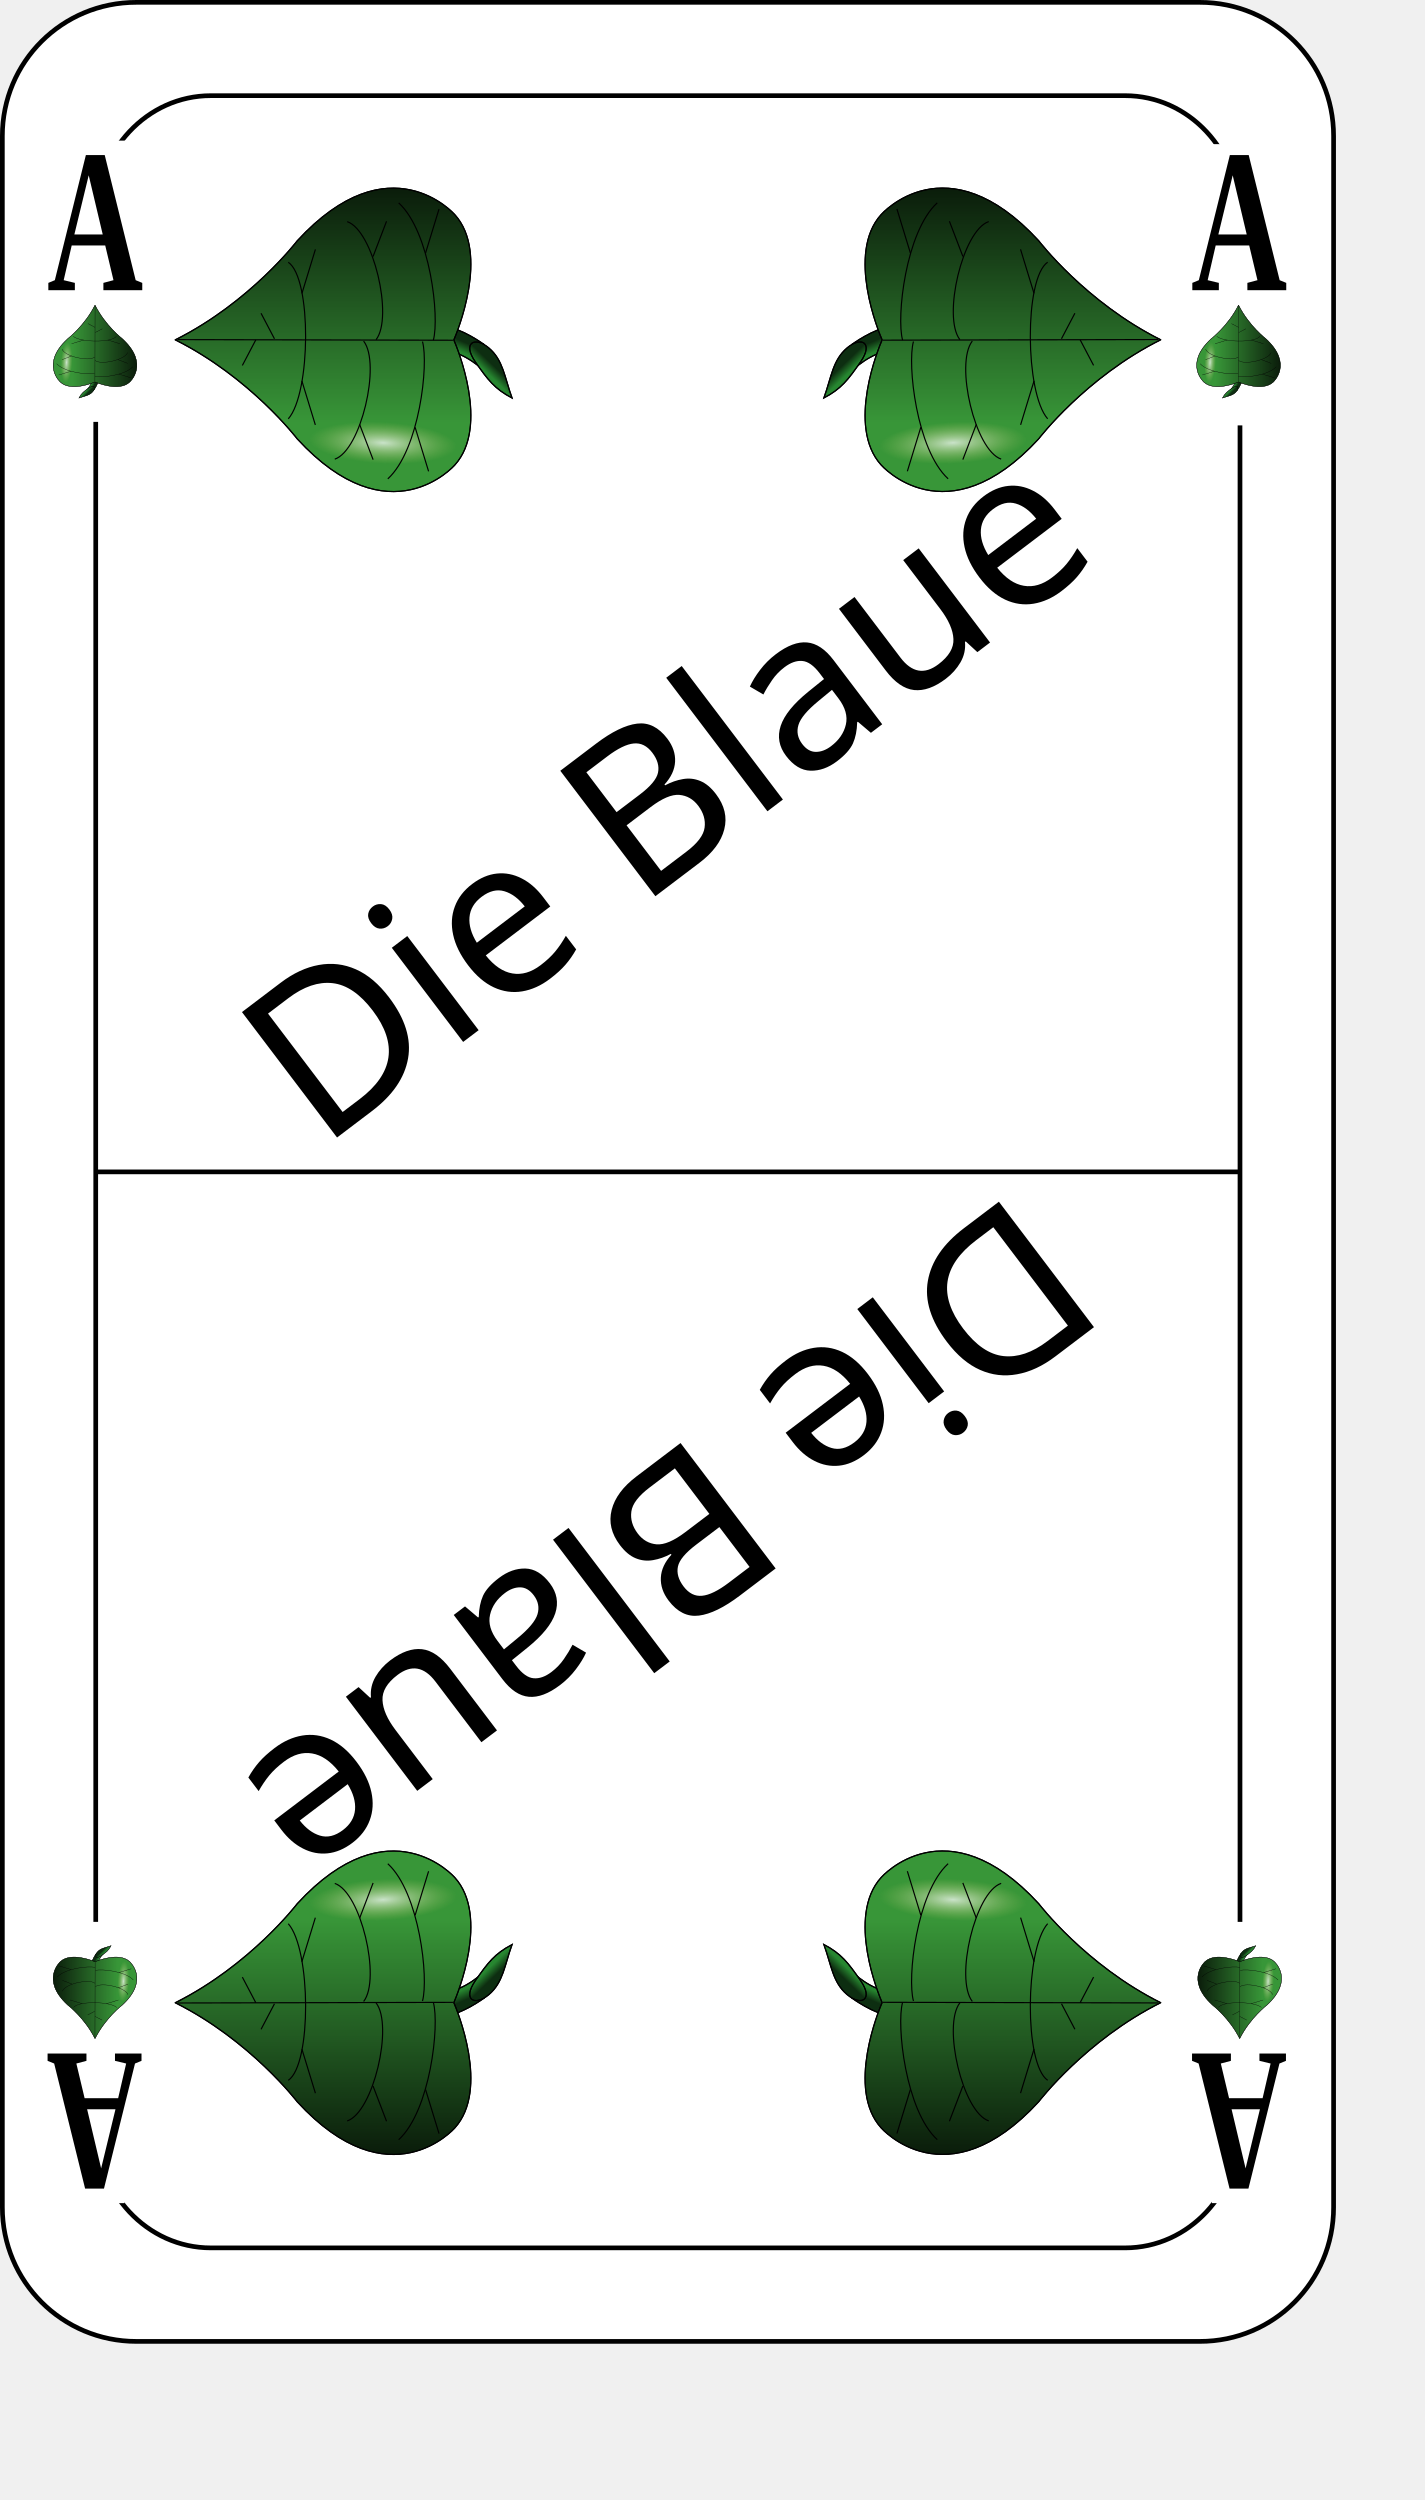
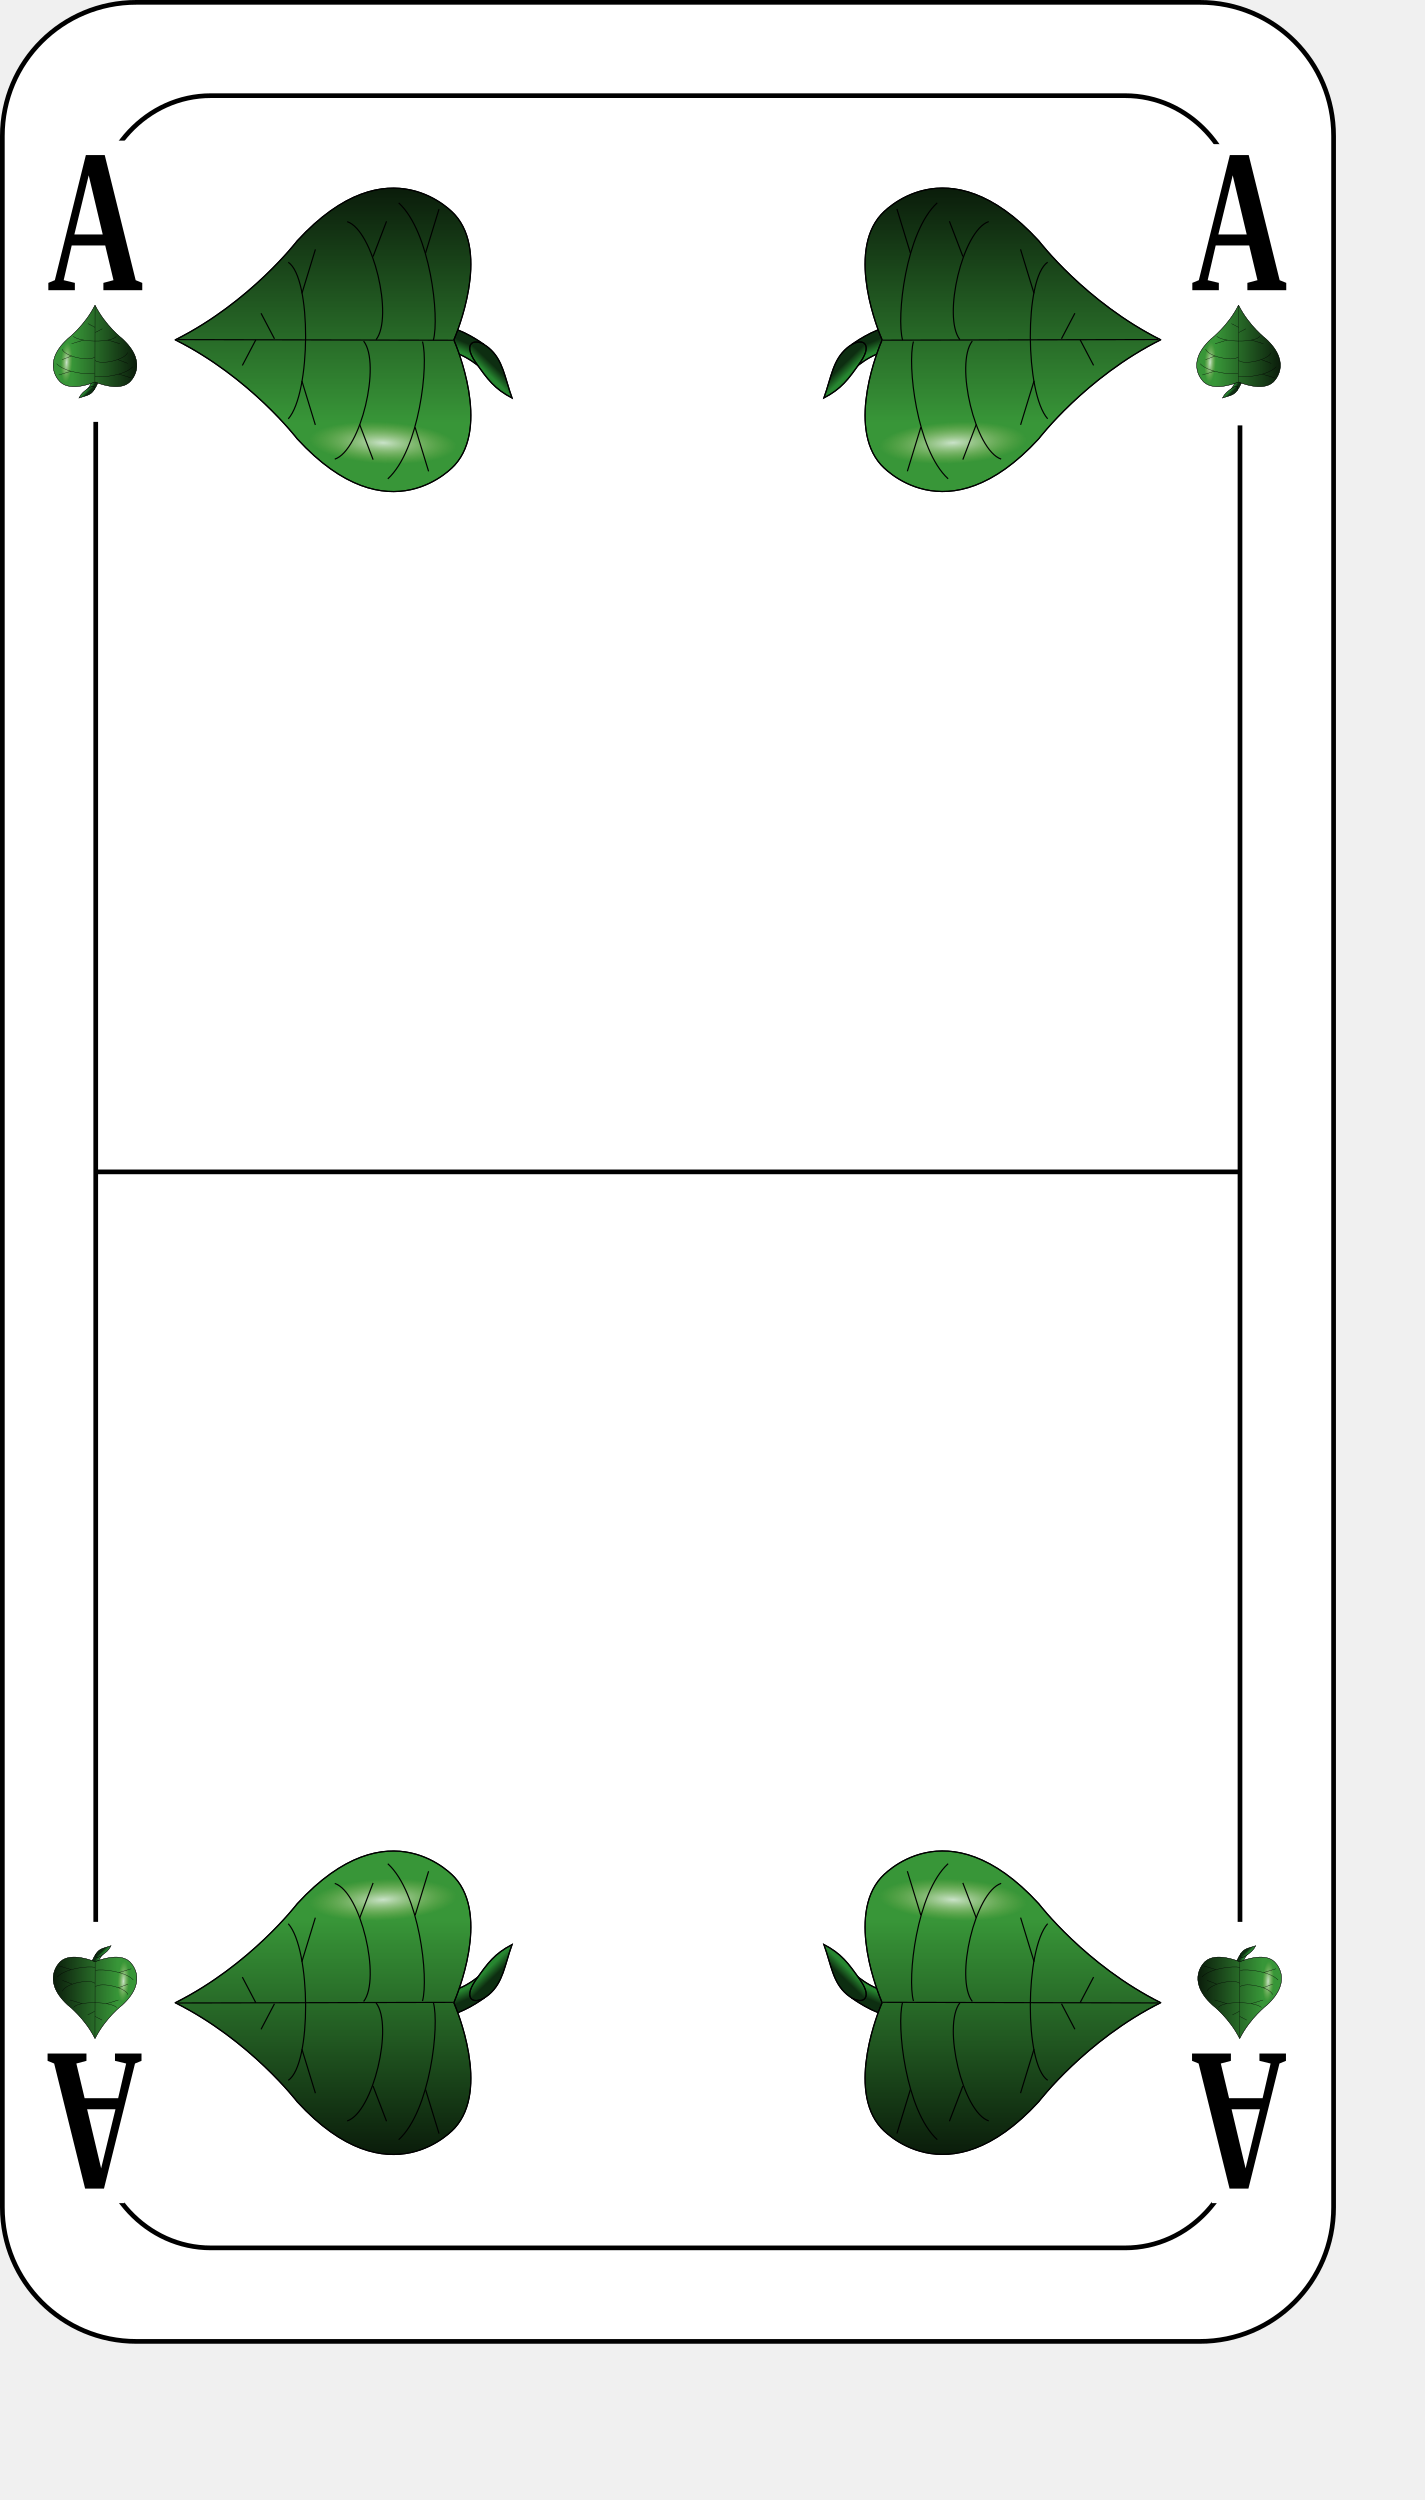
<svg xmlns="http://www.w3.org/2000/svg" xmlns:xlink="http://www.w3.org/1999/xlink" width="5.7cm" height="10cm" id="svg2">
  <defs id="defs4">
    <linearGradient id="linearGradient16364">
      <stop id="stop16366" offset="0" style="stop-color:#ffffff;stop-opacity:0.731;" />
      <stop id="stop16368" offset="1" style="stop-color:#bcc863;stop-opacity:0;" />
    </linearGradient>
    <linearGradient gradientUnits="userSpaceOnUse" y2="51.436" x2="29.235" y1="51.436" x1="115.75" id="linearGradient17187" xlink:href="#linearGradient17181" />
    <linearGradient id="linearGradient17181">
      <stop id="stop17183" offset="0" style="stop-color:#000000;stop-opacity:1;" />
      <stop id="stop17185" offset="1" style="stop-color:#000000;stop-opacity:0;" />
    </linearGradient>
    <linearGradient gradientTransform="translate(-11.54497,-5.551373)" gradientUnits="userSpaceOnUse" y2="101.708" x2="56.564" y1="103.703" x1="58.633" id="linearGradient3046" xlink:href="#linearGradient3001" />
    <linearGradient id="linearGradient3001">
      <stop id="stop3003" offset="0" style="stop-color:#000000;stop-opacity:0.653;" />
      <stop id="stop3005" offset="1" style="stop-color:#000000;stop-opacity:0;" />
    </linearGradient>
    <linearGradient gradientTransform="translate(-15.03161,-1.230915)" gradientUnits="userSpaceOnUse" y2="90.734" x2="65.342" y1="91.956" x1="68.162" id="linearGradient3038" xlink:href="#linearGradient3001" />
    <radialGradient xlink:href="#linearGradient16364" id="radialGradient7649" gradientUnits="userSpaceOnUse" cx="24.028" cy="24.52" fx="24.028" fy="24.52" r="7.799" />
  </defs>
  <g id="layer1">
    <rect style="opacity:1;fill:#ffffff;fill-opacity:1;fill-rule:evenodd;stroke:#000000;stroke-width:0.709;stroke-linecap:butt;stroke-linejoin:round;stroke-miterlimit:4;stroke-dasharray:none;stroke-dashoffset:0;stroke-opacity:1" id="rect1600" width="180.92" height="332.977" x="10.524" y="10.677" />
    <path style="fill:none;fill-opacity:0.75;fill-rule:evenodd;stroke:#000000;stroke-width:0.709;stroke-linecap:butt;stroke-linejoin:miter;stroke-miterlimit:4;stroke-dasharray:none;stroke-opacity:1" d="M 14.676,177.165 L 187.292,177.165" id="path13403" />
    <path style="fill:#ffffff;fill-opacity:1;stroke:#000000;stroke-width:0.71;stroke-miterlimit:4;stroke-dasharray:none;stroke-opacity:1" d="M 20.609,0.355 C 9.398,0.355 0.355,9.358 0.355,20.562 L 0.355,333.707 C 0.355,344.911 9.399,353.976 20.609,353.976 L 181.391,353.976 C 192.601,353.976 201.614,344.911 201.614,333.707 L 201.614,20.562 C 201.614,9.358 192.601,0.355 181.391,0.355 L 20.609,0.355 z M 31.879,14.463 L 170.09,14.463 C 179.726,14.463 187.464,22.765 187.464,33.074 L 187.464,321.226 C 187.464,331.535 179.726,339.837 170.09,339.837 L 31.879,339.837 C 22.243,339.837 14.473,331.535 14.473,321.226 L 14.473,33.074 C 14.473,22.765 22.243,14.463 31.879,14.463 z " id="path2586" />
    <rect style="opacity:1;fill:#ffffff;fill-opacity:1;fill-rule:evenodd;stroke:none;stroke-width:0.354;stroke-linecap:butt;stroke-linejoin:round;stroke-miterlimit:4;stroke-dasharray:none;stroke-dashoffset:0;stroke-opacity:1" id="rect10676" width="7.384" height="42.52" x="11.792" y="21.26" />
    <text xml:space="preserve" style="font-size:24.976px;font-style:normal;font-variant:normal;font-weight:bold;font-stretch:normal;text-align:start;line-height:125%;writing-mode:lr-tb;text-anchor:start;fill:#000000;fill-opacity:1;stroke:none;stroke-width:1px;stroke-linecap:butt;stroke-linejoin:miter;stroke-opacity:1;font-family:Times New Roman" x="8.805" y="35.406" id="text4099" transform="scale(0.807085,1.239027)">
      <tspan id="tspan4101" x="8.805" y="35.406">A</tspan>
    </text>
    <use x="0" y="0" xlink:href="#rect10676" id="use4103" transform="translate(170.7122,0.531494)" width="201.968" height="354.331" />
    <use x="0" y="0" xlink:href="#text4099" id="use4105" transform="translate(172.9488,-1.868741e-4)" width="201.968" height="354.331" />
    <use x="0" y="0" xlink:href="#rect10676" id="use4107" transform="translate(-0.351984,269.2913)" width="201.968" height="354.331" />
    <use x="0" y="0" xlink:href="#rect10676" id="use4109" transform="translate(171.4162,269.2913)" width="201.968" height="354.331" />
    <use x="0" y="0" xlink:href="#text4099" id="use4111" transform="matrix(-1,-1.534146e-17,1.534146e-17,-1,201.7205,354.3241)" width="201.968" height="354.331" />
    <use x="0" y="0" xlink:href="#use4111" id="use4113" transform="translate(-173.0197,-2.389310e-7)" width="201.968" height="354.331" />
    <text xml:space="preserve" style="font-size:33.328px;font-style:normal;font-variant:normal;font-weight:normal;font-stretch:normal;text-align:start;line-height:125%;writing-mode:lr-tb;text-anchor:start;fill:#000000;fill-opacity:1;stroke:none;stroke-width:1px;stroke-linecap:butt;stroke-linejoin:miter;stroke-opacity:1;font-family:Amazone BT" x="-66.511" y="167.829" id="text9839" transform="matrix(0.796918,-0.604087,0.604087,0.796918,0,0)">
-       <tspan x="-66.511" y="167.829" id="tspan1847">Die Blaue</tspan>
+       <tspan x="-66.511" y="167.829" id="tspan1847" />
    </text>
    <use x="0" y="0" xlink:href="#text9839" id="use9843" transform="matrix(-1,1.218018e-15,-1.902533e-15,-1,201.9685,353.6471)" width="201.968" height="354.331" />
    <g id="g7626" transform="translate(-168.4201,9.194399)">
      <path id="path3094" d="M 50.9,84.226 C 50.343,90.481 44.895,95.933 44.895,95.933 L 52.677,96.094 C 52.677,96.094 57.535,89.518 58.117,84.226 L 50.9,84.226 z " style="fill:#278630;fill-opacity:1;fill-rule:evenodd;stroke:#000000;stroke-width:0.354;stroke-linecap:butt;stroke-linejoin:miter;stroke-miterlimit:4;stroke-dasharray:none;stroke-opacity:1;display:inline" />
      <path id="path2932" d="M 50.904,84.236 C 50.347,90.49 44.899,95.943 44.899,95.943 L 52.681,96.103 C 52.681,96.103 57.539,89.528 58.121,84.236 L 50.904,84.236 z " style="fill:url(#linearGradient3038);fill-opacity:1;fill-rule:evenodd;stroke:#000000;stroke-width:0.354;stroke-linecap:butt;stroke-linejoin:miter;stroke-miterlimit:4;stroke-dasharray:none;stroke-opacity:1;display:inline" />
      <path id="rect4610" d="M 54.083,3.437 C 42.829,25.947 24.371,40.036 24.371,40.036 C -5.829,67.797 16.497,87.306 16.497,87.306 C 28.141,97.876 51.886,87.965 54.056,87.032 C 56.163,87.94 80.008,97.891 91.67,87.306 C 91.67,87.306 113.996,67.797 83.796,40.036 C 83.796,40.036 65.338,25.947 54.083,3.437 z " style="fill:#389638;fill-opacity:1;fill-rule:evenodd;stroke:#000000;stroke-width:0.354;stroke-linecap:butt;stroke-linejoin:round;stroke-miterlimit:4;stroke-dasharray:none;stroke-dashoffset:0;stroke-opacity:1" />
      <path transform="matrix(-0.127479,2.831724,-0.800953,1.917812e-2,45.8686,-2.724611)" d="M 31.826 24.52 A 7.799 7.799 0 1 1  16.229,24.52 A 7.799 7.799 0 1 1  31.826 24.52 z" id="path16362" style="opacity:1;fill:url(#radialGradient7649);fill-opacity:1;fill-rule:evenodd;stroke:none;stroke-width:0.235;stroke-linecap:butt;stroke-linejoin:round;stroke-miterlimit:4;stroke-dasharray:none;stroke-dashoffset:0;stroke-opacity:1" />
      <path id="path4596" d="M 30.367,37.343 C 38.076,44.165 72.586,44.404 77.358,37.343" style="fill:none;fill-opacity:0.75;fill-rule:evenodd;stroke:#000000;stroke-width:0.354;stroke-linecap:butt;stroke-linejoin:miter;stroke-miterlimit:4;stroke-dasharray:none;stroke-opacity:1" />
      <path id="path6947" d="M 28.552,45.465 L 41.775,41.422" style="fill:none;fill-opacity:0.75;fill-rule:evenodd;stroke:#000000;stroke-width:0.354;stroke-linecap:butt;stroke-linejoin:miter;stroke-miterlimit:4;stroke-dasharray:none;stroke-opacity:1" />
      <path id="path7685" d="M 81.225,45.485 L 68.003,41.441" style="fill:none;fill-opacity:0.75;fill-rule:evenodd;stroke:#000000;stroke-width:0.354;stroke-linecap:butt;stroke-linejoin:miter;stroke-miterlimit:4;stroke-dasharray:none;stroke-opacity:1" />
      <path id="path9272" d="M 54.061,27.592 L 46.396,23.566" style="fill:none;fill-opacity:0.75;fill-rule:evenodd;stroke:#000000;stroke-width:0.354;stroke-linecap:butt;stroke-linejoin:miter;stroke-miterlimit:4;stroke-dasharray:none;stroke-opacity:1" />
      <path id="path10000" d="M 54.386,33.2 L 62.051,29.175" style="fill:none;fill-opacity:0.75;fill-rule:evenodd;stroke:#000000;stroke-width:0.354;stroke-linecap:butt;stroke-linejoin:miter;stroke-miterlimit:4;stroke-dasharray:none;stroke-opacity:1" />
      <path id="path3100" d="M 36.612,104.496 C 42.867,102.251 48.026,101.823 51.644,97.528 C 55.272,93.218 53.142,89.547 47.496,93.457 C 42.059,97.222 39.377,99.258 36.612,104.496 z " style="fill:#278630;fill-opacity:1;fill-rule:evenodd;stroke:#000000;stroke-width:0.354;stroke-linecap:butt;stroke-linejoin:miter;stroke-miterlimit:4;stroke-dasharray:none;stroke-opacity:1;display:inline" />
      <path id="path10010" d="M 54.149,4.212 L 53.96,86.755" style="fill:none;fill-opacity:0.75;fill-rule:evenodd;stroke:#000000;stroke-width:0.354;stroke-linecap:butt;stroke-linejoin:miter;stroke-miterlimit:4;stroke-dasharray:none;stroke-opacity:1" />
      <path id="path10016" d="M 54.115,63.684 C 60.892,68.968 86.946,62.844 89.547,55.025" style="fill:none;fill-opacity:0.75;fill-rule:evenodd;stroke:#000000;stroke-width:0.354;stroke-linecap:butt;stroke-linejoin:miter;stroke-miterlimit:4;stroke-dasharray:none;stroke-opacity:1" />
      <path id="path10018" d="M 53.981,80.876 C 60.782,82.779 86.45,79.991 95.18,70.471" style="fill:none;fill-opacity:0.75;fill-rule:evenodd;stroke:#000000;stroke-width:0.354;stroke-linecap:butt;stroke-linejoin:miter;stroke-miterlimit:4;stroke-dasharray:none;stroke-opacity:1" />
      <path id="path10020" d="M 53.704,59.956 C 46.926,65.24 20.873,59.116 18.272,51.297" style="fill:none;fill-opacity:0.75;fill-rule:evenodd;stroke:#000000;stroke-width:0.354;stroke-linecap:butt;stroke-linejoin:miter;stroke-miterlimit:4;stroke-dasharray:none;stroke-opacity:1" />
      <path id="path10022" d="M 53.561,77.617 C 46.759,79.52 21.092,76.732 12.361,67.212" style="fill:none;fill-opacity:0.75;fill-rule:evenodd;stroke:#000000;stroke-width:0.354;stroke-linecap:butt;stroke-linejoin:miter;stroke-miterlimit:4;stroke-dasharray:none;stroke-opacity:1" />
      <path id="path10024" d="M 18.122,62.8 L 28.694,58.756" style="fill:none;fill-opacity:0.75;fill-rule:evenodd;stroke:#000000;stroke-width:0.354;stroke-linecap:butt;stroke-linejoin:miter;stroke-miterlimit:4;stroke-dasharray:none;stroke-opacity:1" />
      <path id="path10028" d="M 14.621,79.447 L 27.843,75.404" style="fill:none;fill-opacity:0.75;fill-rule:evenodd;stroke:#000000;stroke-width:0.354;stroke-linecap:butt;stroke-linejoin:miter;stroke-miterlimit:4;stroke-dasharray:none;stroke-opacity:1" />
      <path id="path10030" d="M 93.351,82.585 L 80.129,78.542" style="fill:none;fill-opacity:0.75;fill-rule:evenodd;stroke:#000000;stroke-width:0.354;stroke-linecap:butt;stroke-linejoin:miter;stroke-miterlimit:4;stroke-dasharray:none;stroke-opacity:1" />
      <path id="path10032" d="M 89.649,66.827 L 79.077,62.784" style="fill:none;fill-opacity:0.75;fill-rule:evenodd;stroke:#000000;stroke-width:0.354;stroke-linecap:butt;stroke-linejoin:miter;stroke-miterlimit:4;stroke-dasharray:none;stroke-opacity:1" />
      <path id="path2936" d="M 36.607,104.501 C 42.862,102.256 48.021,101.827 51.638,97.532 C 55.267,93.223 53.137,89.552 47.491,93.462 C 42.054,97.227 39.372,99.262 36.607,104.501 z " style="fill:url(#linearGradient3046);fill-opacity:1;fill-rule:evenodd;stroke:#000000;stroke-width:0.354;stroke-linecap:butt;stroke-linejoin:miter;stroke-miterlimit:4;stroke-dasharray:none;stroke-opacity:1;display:inline" />
      <path id="path17179" d="M 54.071,3.419 C 42.816,25.929 24.358,40.018 24.358,40.018 C -5.842,67.78 16.484,87.289 16.484,87.289 C 28.129,97.858 51.874,87.948 54.043,87.014 C 56.151,87.922 79.996,97.874 91.657,87.289 C 91.657,87.289 113.983,67.78 83.783,40.018 C 83.783,40.018 65.325,25.929 54.071,3.419 z " style="fill:url(#linearGradient17187);fill-opacity:1;fill-rule:evenodd;stroke:#000000;stroke-width:0.354;stroke-linecap:butt;stroke-linejoin:round;stroke-miterlimit:4;stroke-dasharray:none;stroke-dashoffset:0;stroke-opacity:1" />
    </g>
    <use x="0" y="0" xlink:href="#g7626" id="use7653" transform="matrix(0.138986,0,0,0.138986,30.25612,44.37166)" width="201.968" height="354.331" />
    <use x="0" y="0" xlink:href="#use7653" id="use7809" transform="translate(172.878,-2.089830e-6)" width="201.968" height="354.331" />
    <use x="0" y="0" xlink:href="#use7653" id="use7811" transform="matrix(-1,7.434916e-17,-7.434916e-17,-1,28.72806,354.33)" width="201.968" height="354.331" />
    <use x="0" y="0" xlink:href="#use7653" id="use7813" transform="matrix(-1,0,0,-1,201.7832,354.33)" width="201.968" height="354.331" />
    <g id="g1568" transform="translate(-1.087405,0)">
      <use height="354.331" width="201.968" transform="matrix(-2.785365e-16,-0.503808,0.503808,-2.785365e-16,21.22275,-6.228989)" id="use7651" xlink:href="#g7626" y="0" x="0" />
      <use height="354.331" width="201.968" transform="matrix(-1,-2.946673e-32,8.233350e-32,1,204.1433,-8.636960e-3)" id="use1566" xlink:href="#use7651" y="0" x="0" />
    </g>
    <use x="0" y="0" xlink:href="#g1568" id="use1572" transform="matrix(-1,-1.794084e-16,1.794084e-16,-1,201.9685,354.147)" width="201.968" height="354.331" />
  </g>
</svg>
